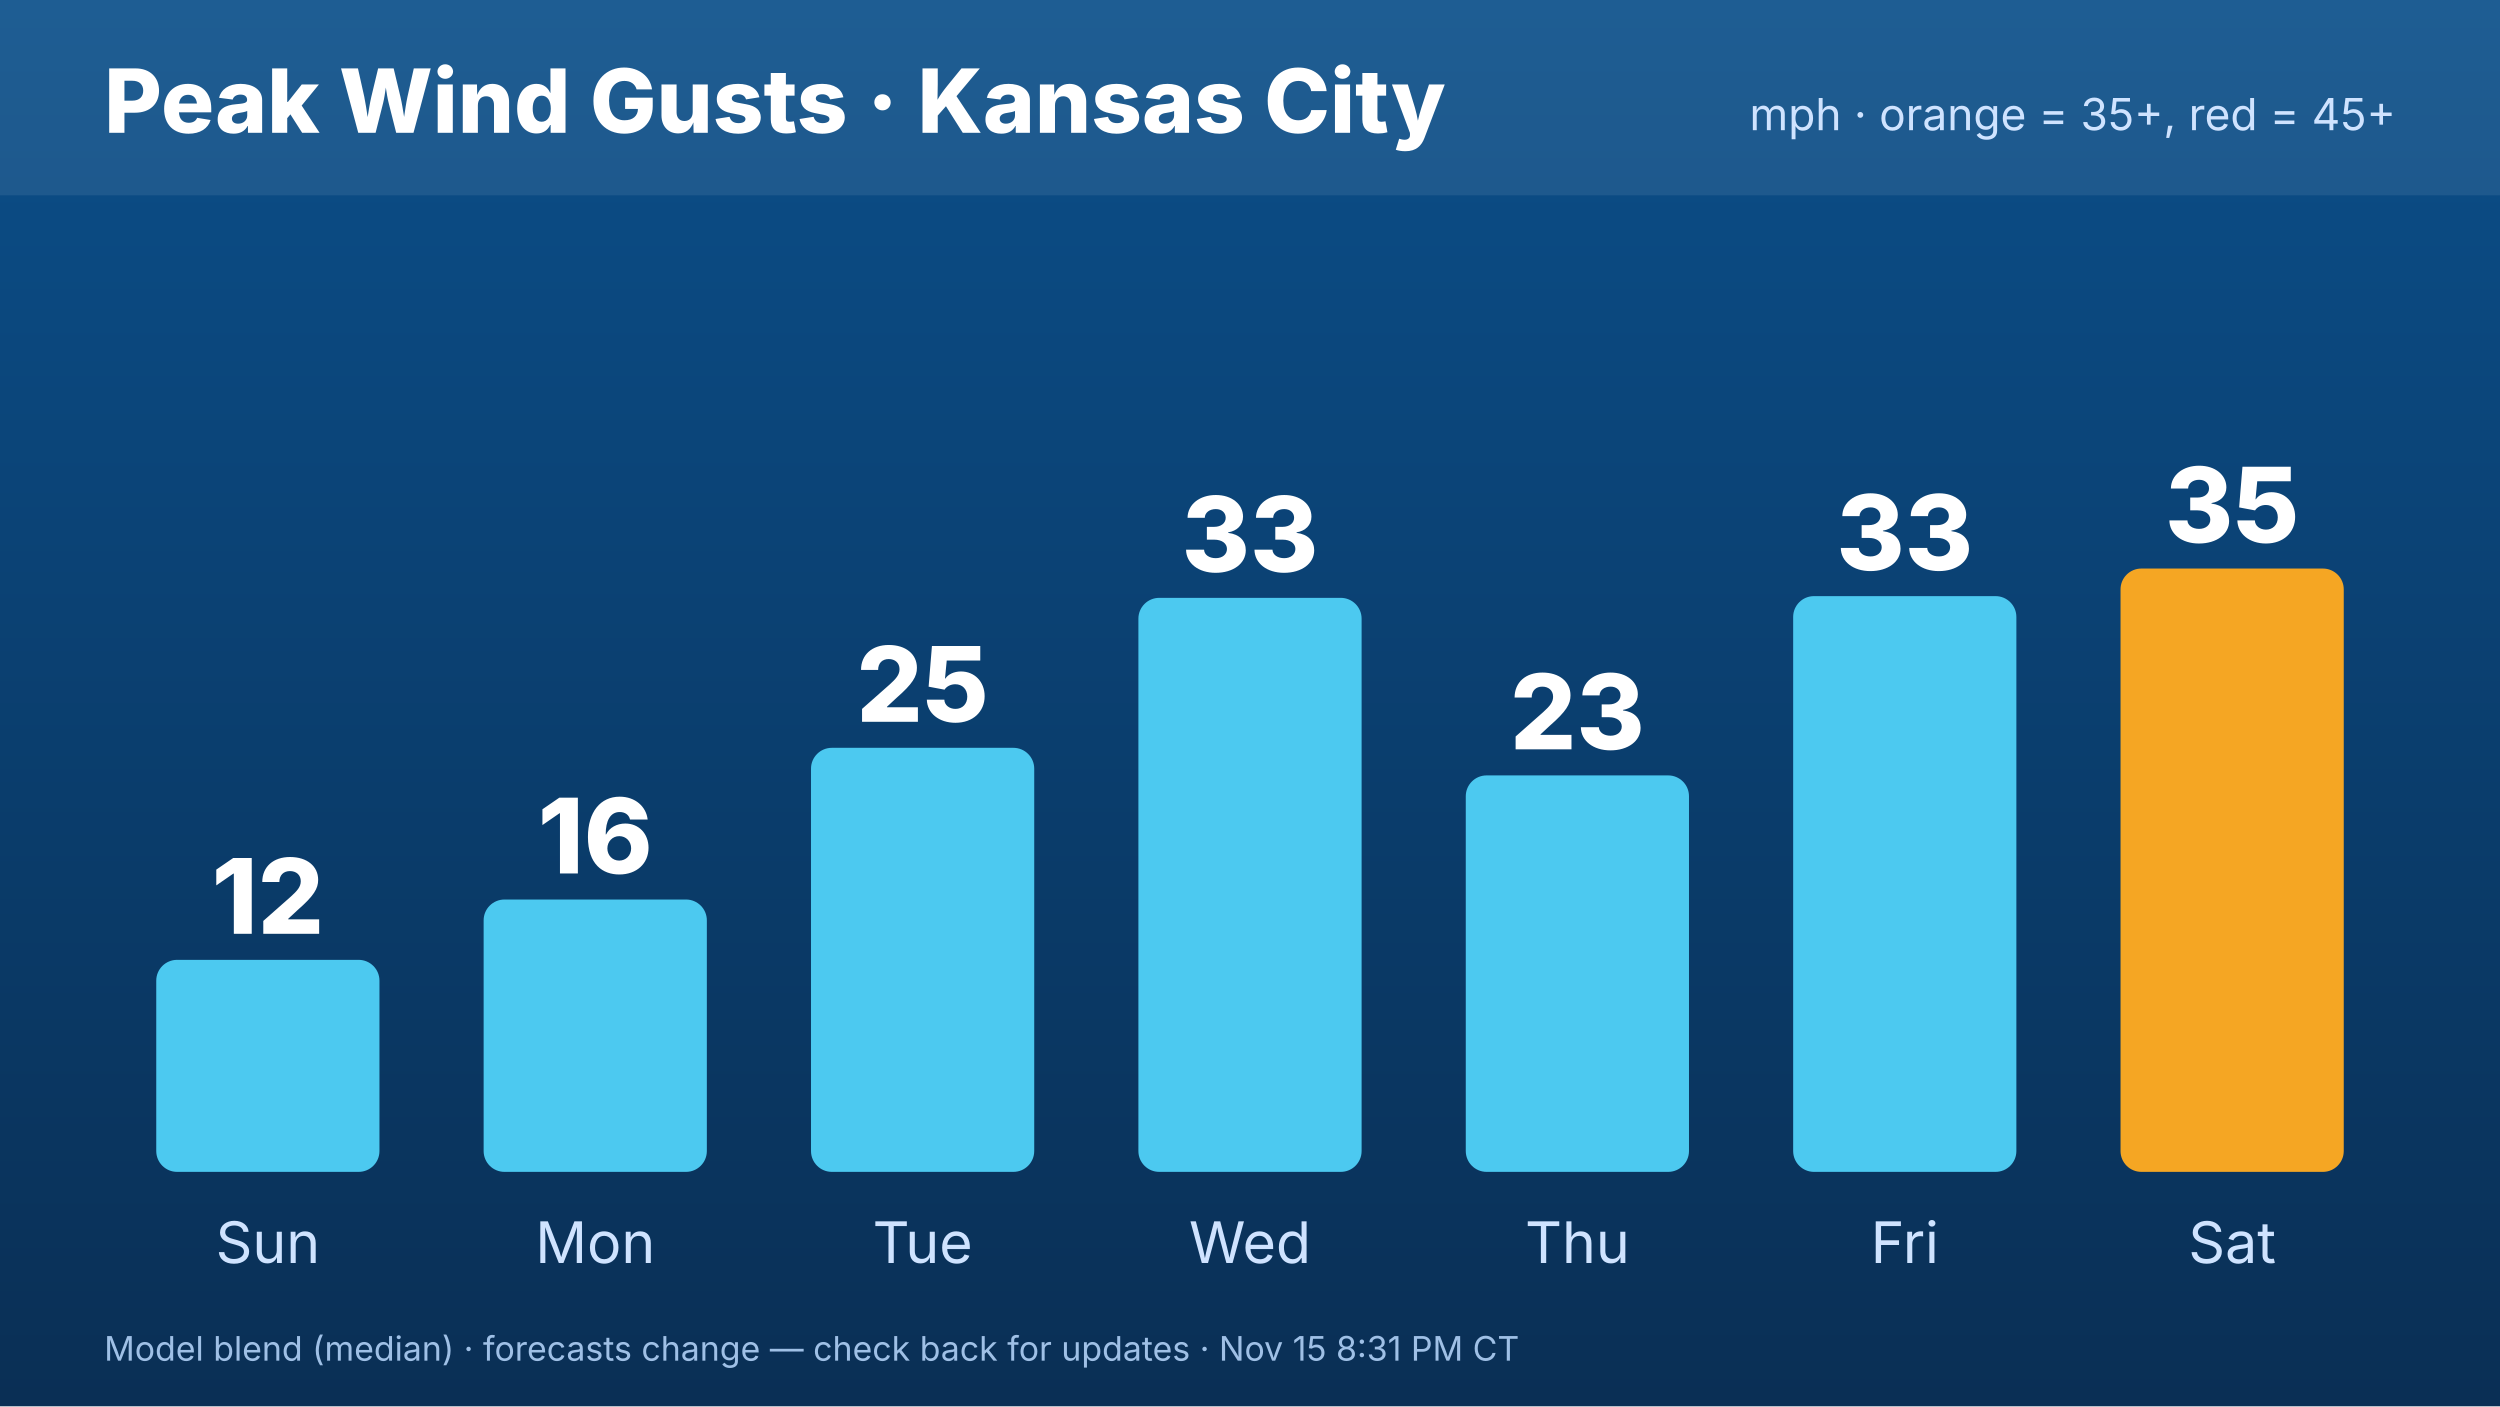
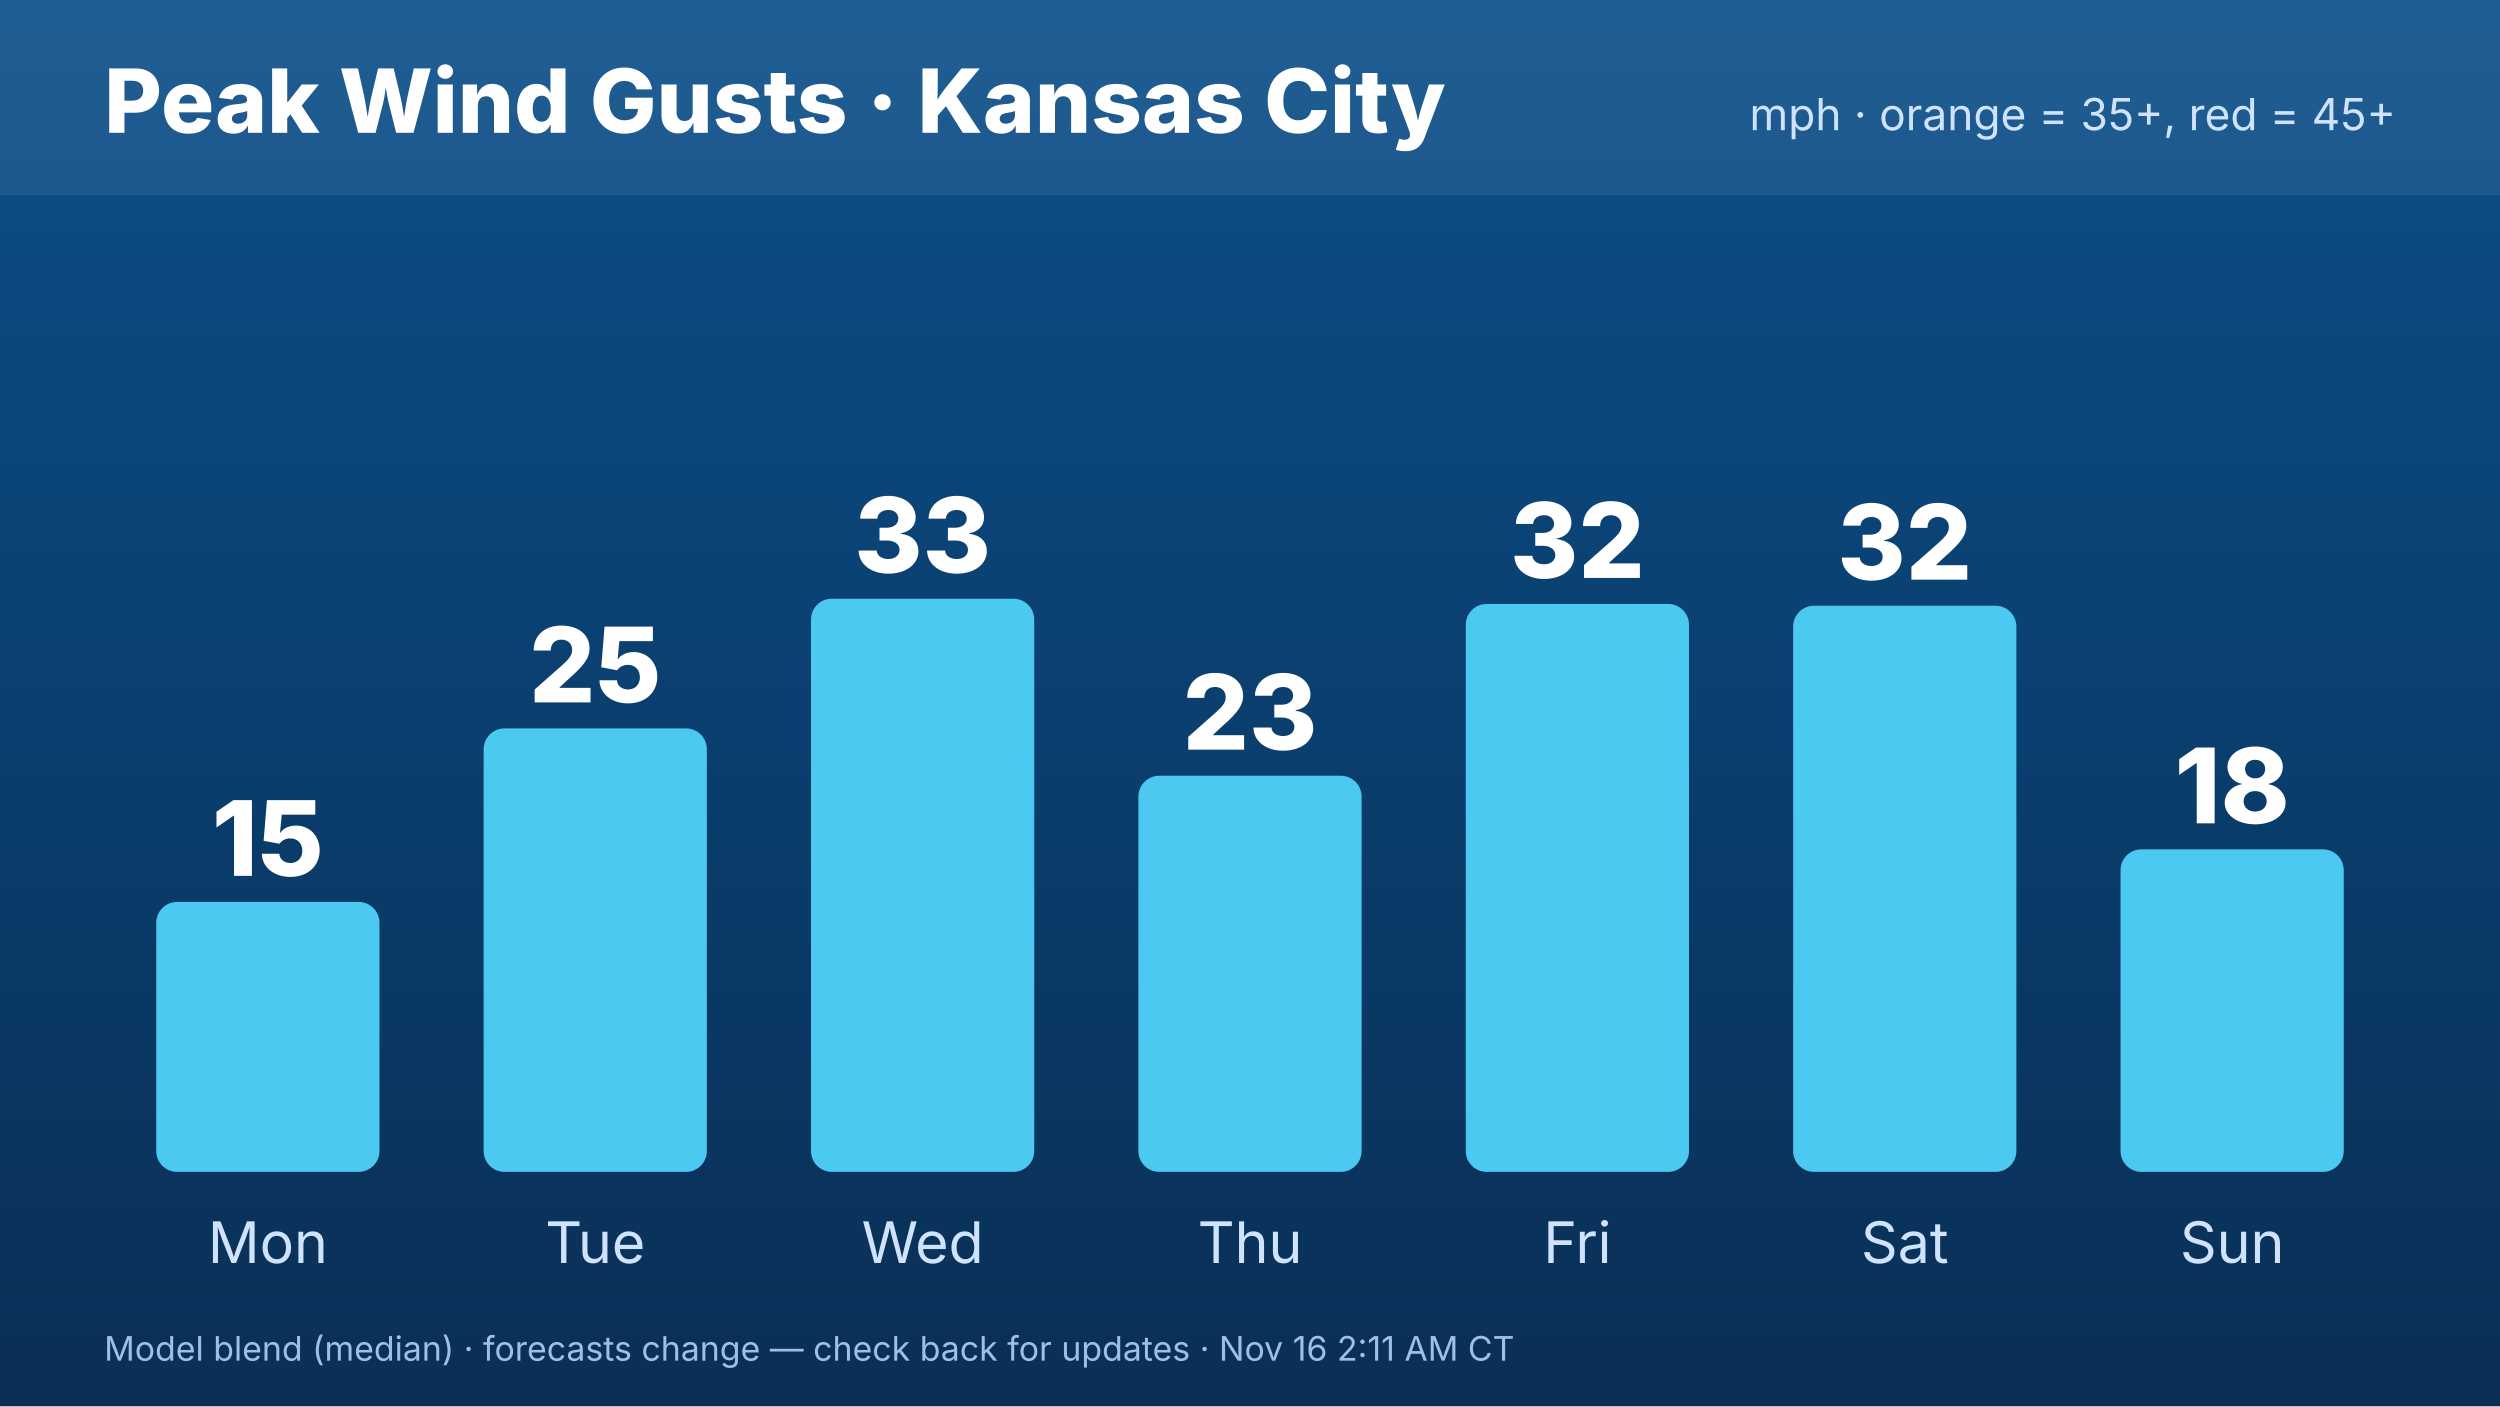
<svg xmlns="http://www.w3.org/2000/svg" width="1920" height="1080" viewBox="0 0 1920 1080" font-family="Inter,Helvetica,Arial,sans-serif">
  <defs>
    <linearGradient id="bg" x1="0" y1="0" x2="0" y2="1">
      <stop offset="0" stop-color="#0b4f8a" />
      <stop offset="1" stop-color="#0a2f55" />
    </linearGradient>
  </defs>
  <rect width="1920" height="1080" fill="url(#bg)" />
  <rect x="0" y="0" width="1920" height="150" fill="#ffffff" opacity=".08" />
  <text x="80" y="102" font-size="68" font-weight="800" fill="#fff">Peak Wind Gusts · Kansas City</text>
  <text x="1840" y="100" font-size="34" fill="#cfe3ff" text-anchor="end">mph · orange = 35+, red = 45+</text>
-   <rect x="120.0" y="737.163" width="171.429" height="162.837" rx="16" fill="#4cc9f0" />
-   <text x="205.714" y="717.163" font-size="80" font-weight="800" fill="#fff" text-anchor="middle">12</text>
-   <text x="205.714" y="970" font-size="44" fill="#cfe3ff" text-anchor="middle">Sun</text>
-   <rect x="371.429" y="690.827" width="171.429" height="209.173" rx="16" fill="#4cc9f0" />
-   <text x="457.143" y="670.827" font-size="80" font-weight="800" fill="#fff" text-anchor="middle">16</text>
-   <text x="457.143" y="970" font-size="44" fill="#cfe3ff" text-anchor="middle">Mon</text>
-   <rect x="622.857" y="574.326" width="171.429" height="325.674" rx="16" fill="#4cc9f0" />
-   <text x="708.571" y="554.326" font-size="80" font-weight="800" fill="#fff" text-anchor="middle">25</text>
-   <text x="708.571" y="970" font-size="44" fill="#cfe3ff" text-anchor="middle">Tue</text>
-   <rect x="874.286" y="459.149" width="171.429" height="440.851" rx="16" fill="#4cc9f0" />
-   <text x="960" y="439.149" font-size="80" font-weight="800" fill="#fff" text-anchor="middle">33</text>
-   <text x="960" y="970" font-size="44" fill="#cfe3ff" text-anchor="middle">Wed</text>
-   <rect x="1125.714" y="595.508" width="171.429" height="304.492" rx="16" fill="#4cc9f0" />
-   <text x="1211.429" y="575.508" font-size="80" font-weight="800" fill="#fff" text-anchor="middle">23</text>
-   <text x="1211.429" y="970" font-size="44" fill="#cfe3ff" text-anchor="middle">Thu</text>
-   <rect x="1377.143" y="457.825" width="171.429" height="442.175" rx="16" fill="#4cc9f0" />
-   <text x="1462.857" y="437.825" font-size="80" font-weight="800" fill="#fff" text-anchor="middle">33</text>
-   <text x="1462.857" y="970" font-size="44" fill="#cfe3ff" text-anchor="middle">Fri</text>
-   <rect x="1628.571" y="436.643" width="171.429" height="463.357" rx="16" fill="#f5a623" />
-   <text x="1714.286" y="416.643" font-size="80" font-weight="800" fill="#fff" text-anchor="middle">35</text>
-   <text x="1714.286" y="970" font-size="44" fill="#cfe3ff" text-anchor="middle">Sat</text>
-   <text x="80" y="1045" font-size="26" fill="#9fc0e6">Model blend (median) · forecasts change — check back for updates · Nov 15 8:31 PM CT</text>
+   <rect x="120.0" y="692.692" width="171.429" height="207.308" rx="16" fill="#4cc9f0" />
+   <text x="205.714" y="672.692" font-size="80" font-weight="800" fill="#fff" text-anchor="middle">15</text>
+   <text x="205.714" y="970" font-size="44" fill="#cfe3ff" text-anchor="middle">Mon</text>
+   <rect x="371.429" y="559.423" width="171.429" height="340.577" rx="16" fill="#4cc9f0" />
+   <text x="457.143" y="539.423" font-size="80" font-weight="800" fill="#fff" text-anchor="middle">25</text>
+   <text x="457.143" y="970" font-size="44" fill="#cfe3ff" text-anchor="middle">Tue</text>
+   <rect x="622.857" y="459.808" width="171.429" height="440.192" rx="16" fill="#4cc9f0" />
+   <text x="708.571" y="439.808" font-size="80" font-weight="800" fill="#fff" text-anchor="middle">33</text>
+   <text x="708.571" y="970" font-size="44" fill="#cfe3ff" text-anchor="middle">Wed</text>
+   <rect x="874.286" y="595.769" width="171.429" height="304.231" rx="16" fill="#4cc9f0" />
+   <text x="960" y="575.769" font-size="80" font-weight="800" fill="#fff" text-anchor="middle">23</text>
+   <text x="960" y="970" font-size="44" fill="#cfe3ff" text-anchor="middle">Thu</text>
+   <rect x="1125.714" y="463.846" width="171.429" height="436.154" rx="16" fill="#4cc9f0" />
+   <text x="1211.429" y="443.846" font-size="80" font-weight="800" fill="#fff" text-anchor="middle">32</text>
+   <text x="1211.429" y="970" font-size="44" fill="#cfe3ff" text-anchor="middle">Fri</text>
+   <rect x="1377.143" y="465.192" width="171.429" height="434.808" rx="16" fill="#4cc9f0" />
+   <text x="1462.857" y="445.192" font-size="80" font-weight="800" fill="#fff" text-anchor="middle">32</text>
+   <text x="1462.857" y="970" font-size="44" fill="#cfe3ff" text-anchor="middle">Sat</text>
+   <rect x="1628.571" y="652.308" width="171.429" height="247.692" rx="16" fill="#4cc9f0" />
+   <text x="1714.286" y="632.308" font-size="80" font-weight="800" fill="#fff" text-anchor="middle">18</text>
+   <text x="1714.286" y="970" font-size="44" fill="#cfe3ff" text-anchor="middle">Sun</text>
+   <text x="80" y="1045" font-size="26" fill="#9fc0e6">Model blend (median) · forecasts change — check back for updates · Nov 16 2:11 AM CT</text>
</svg>
